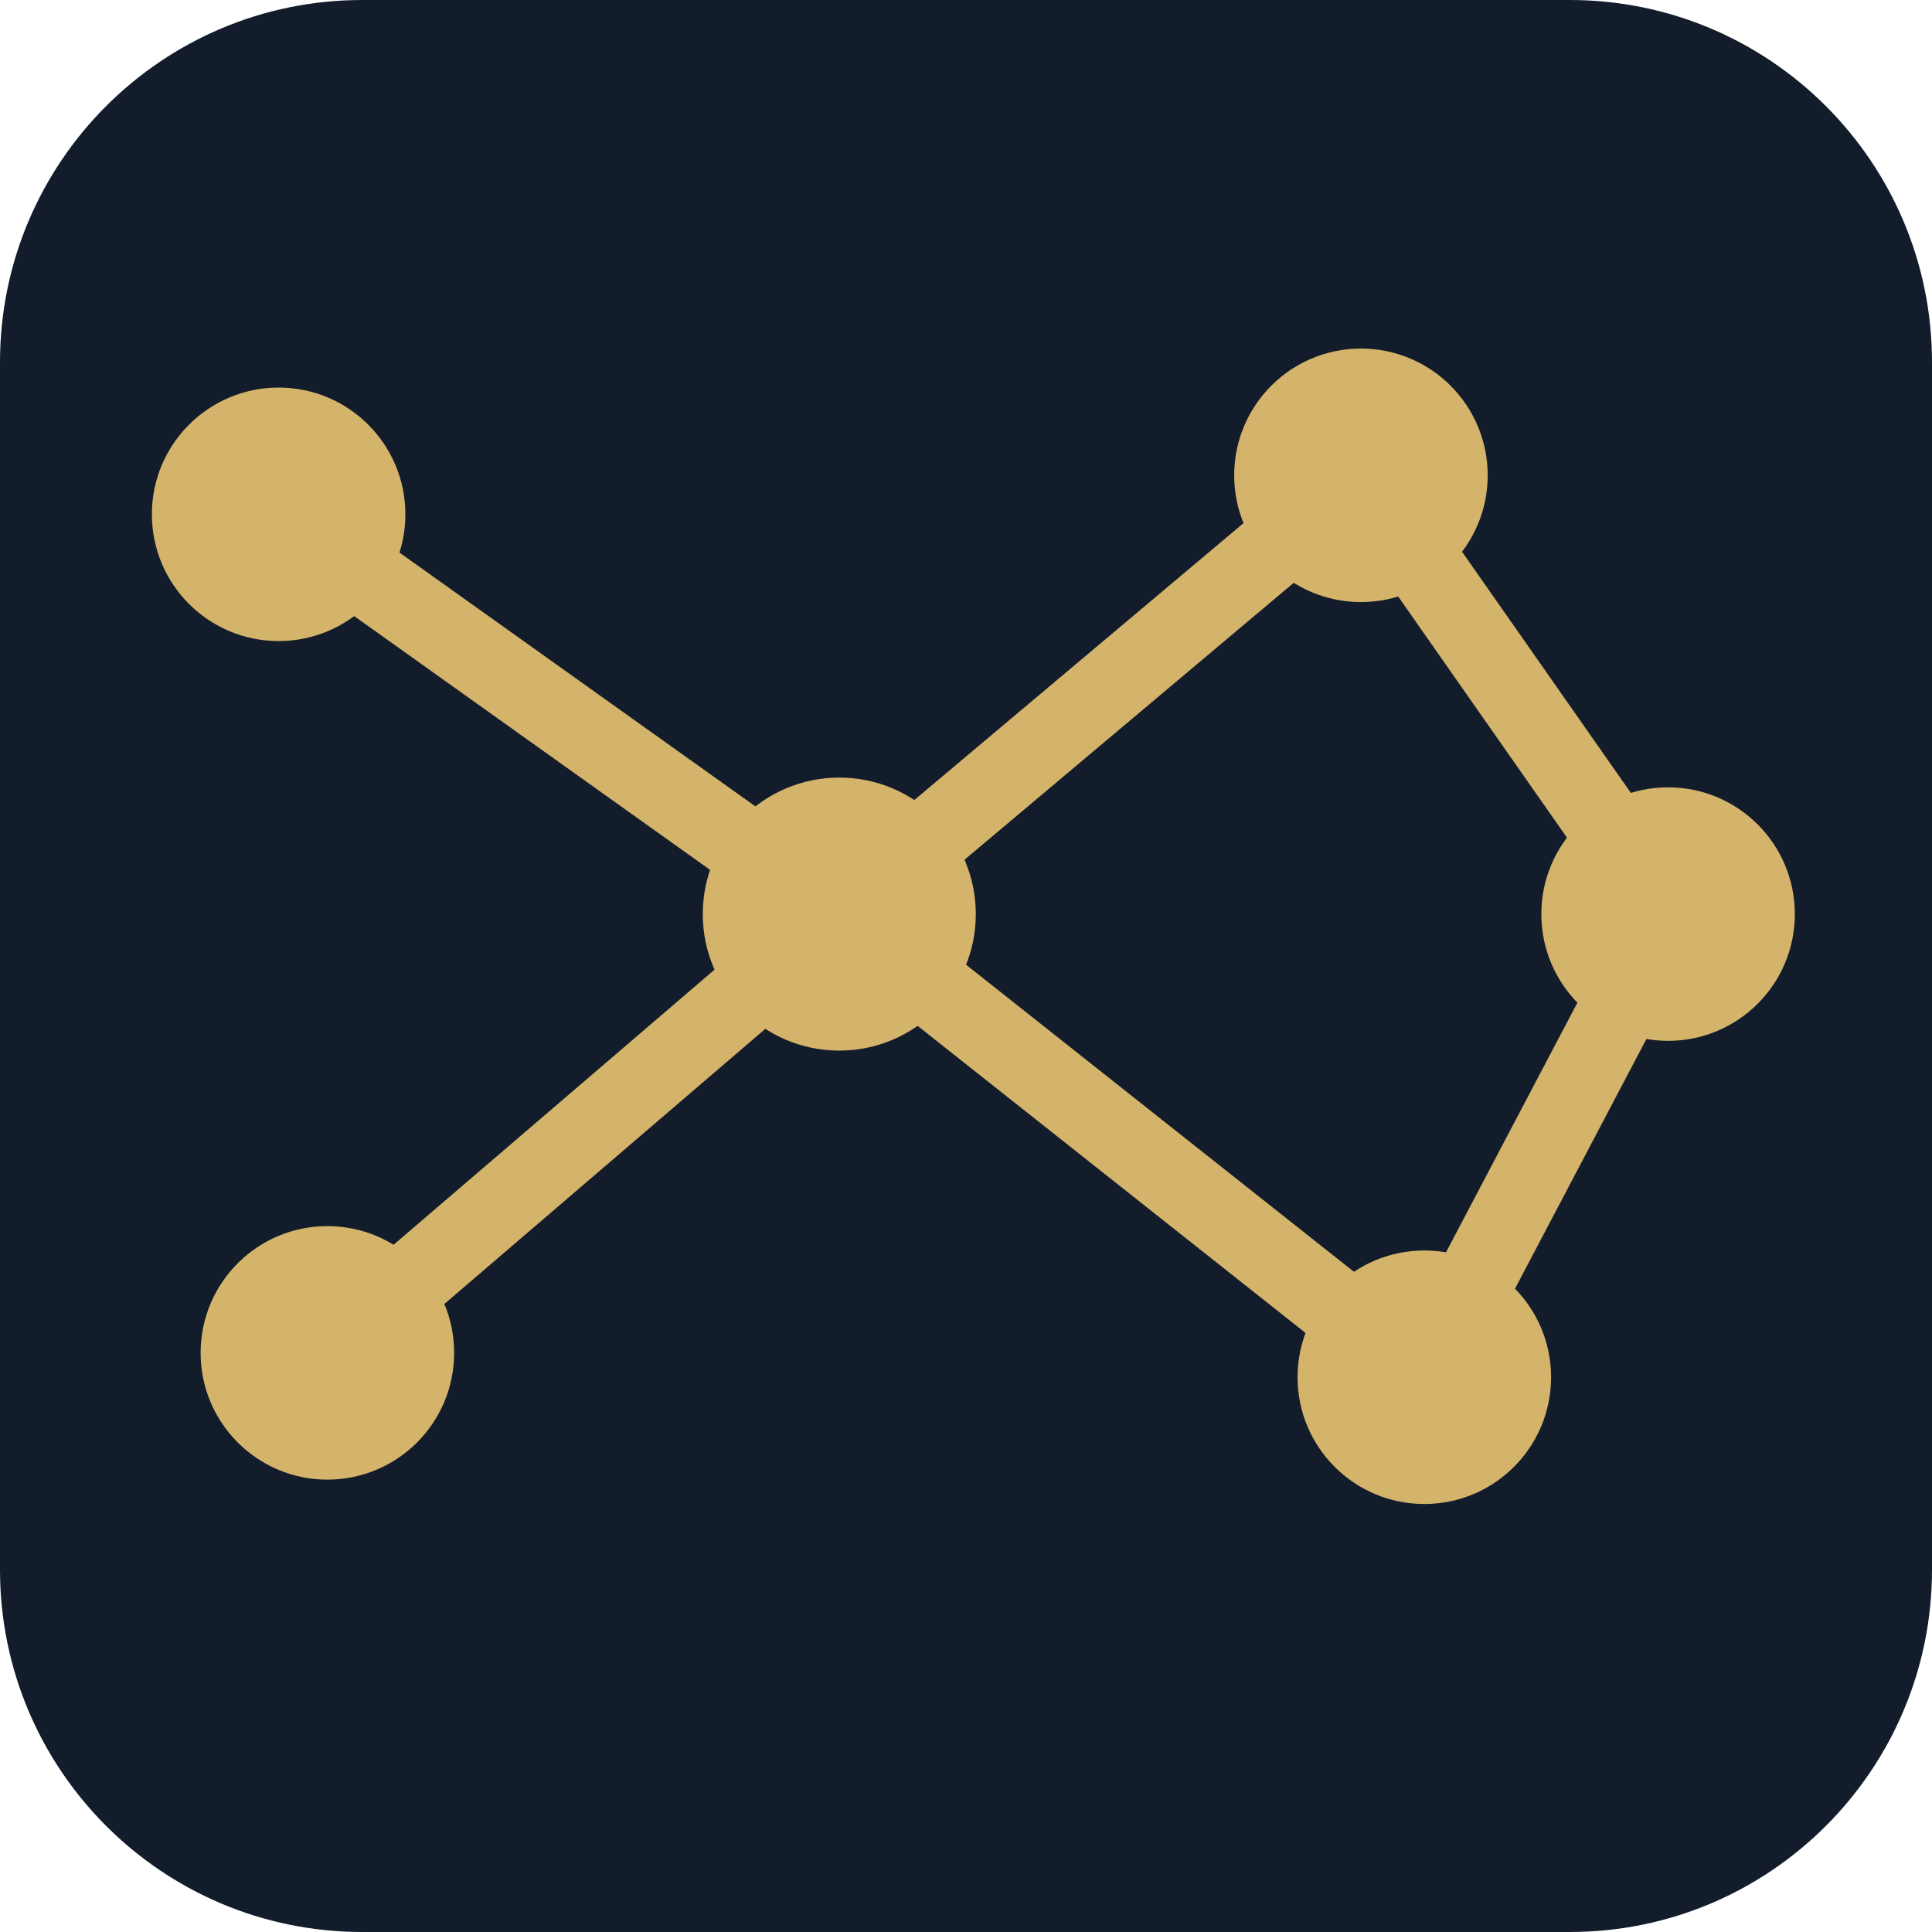
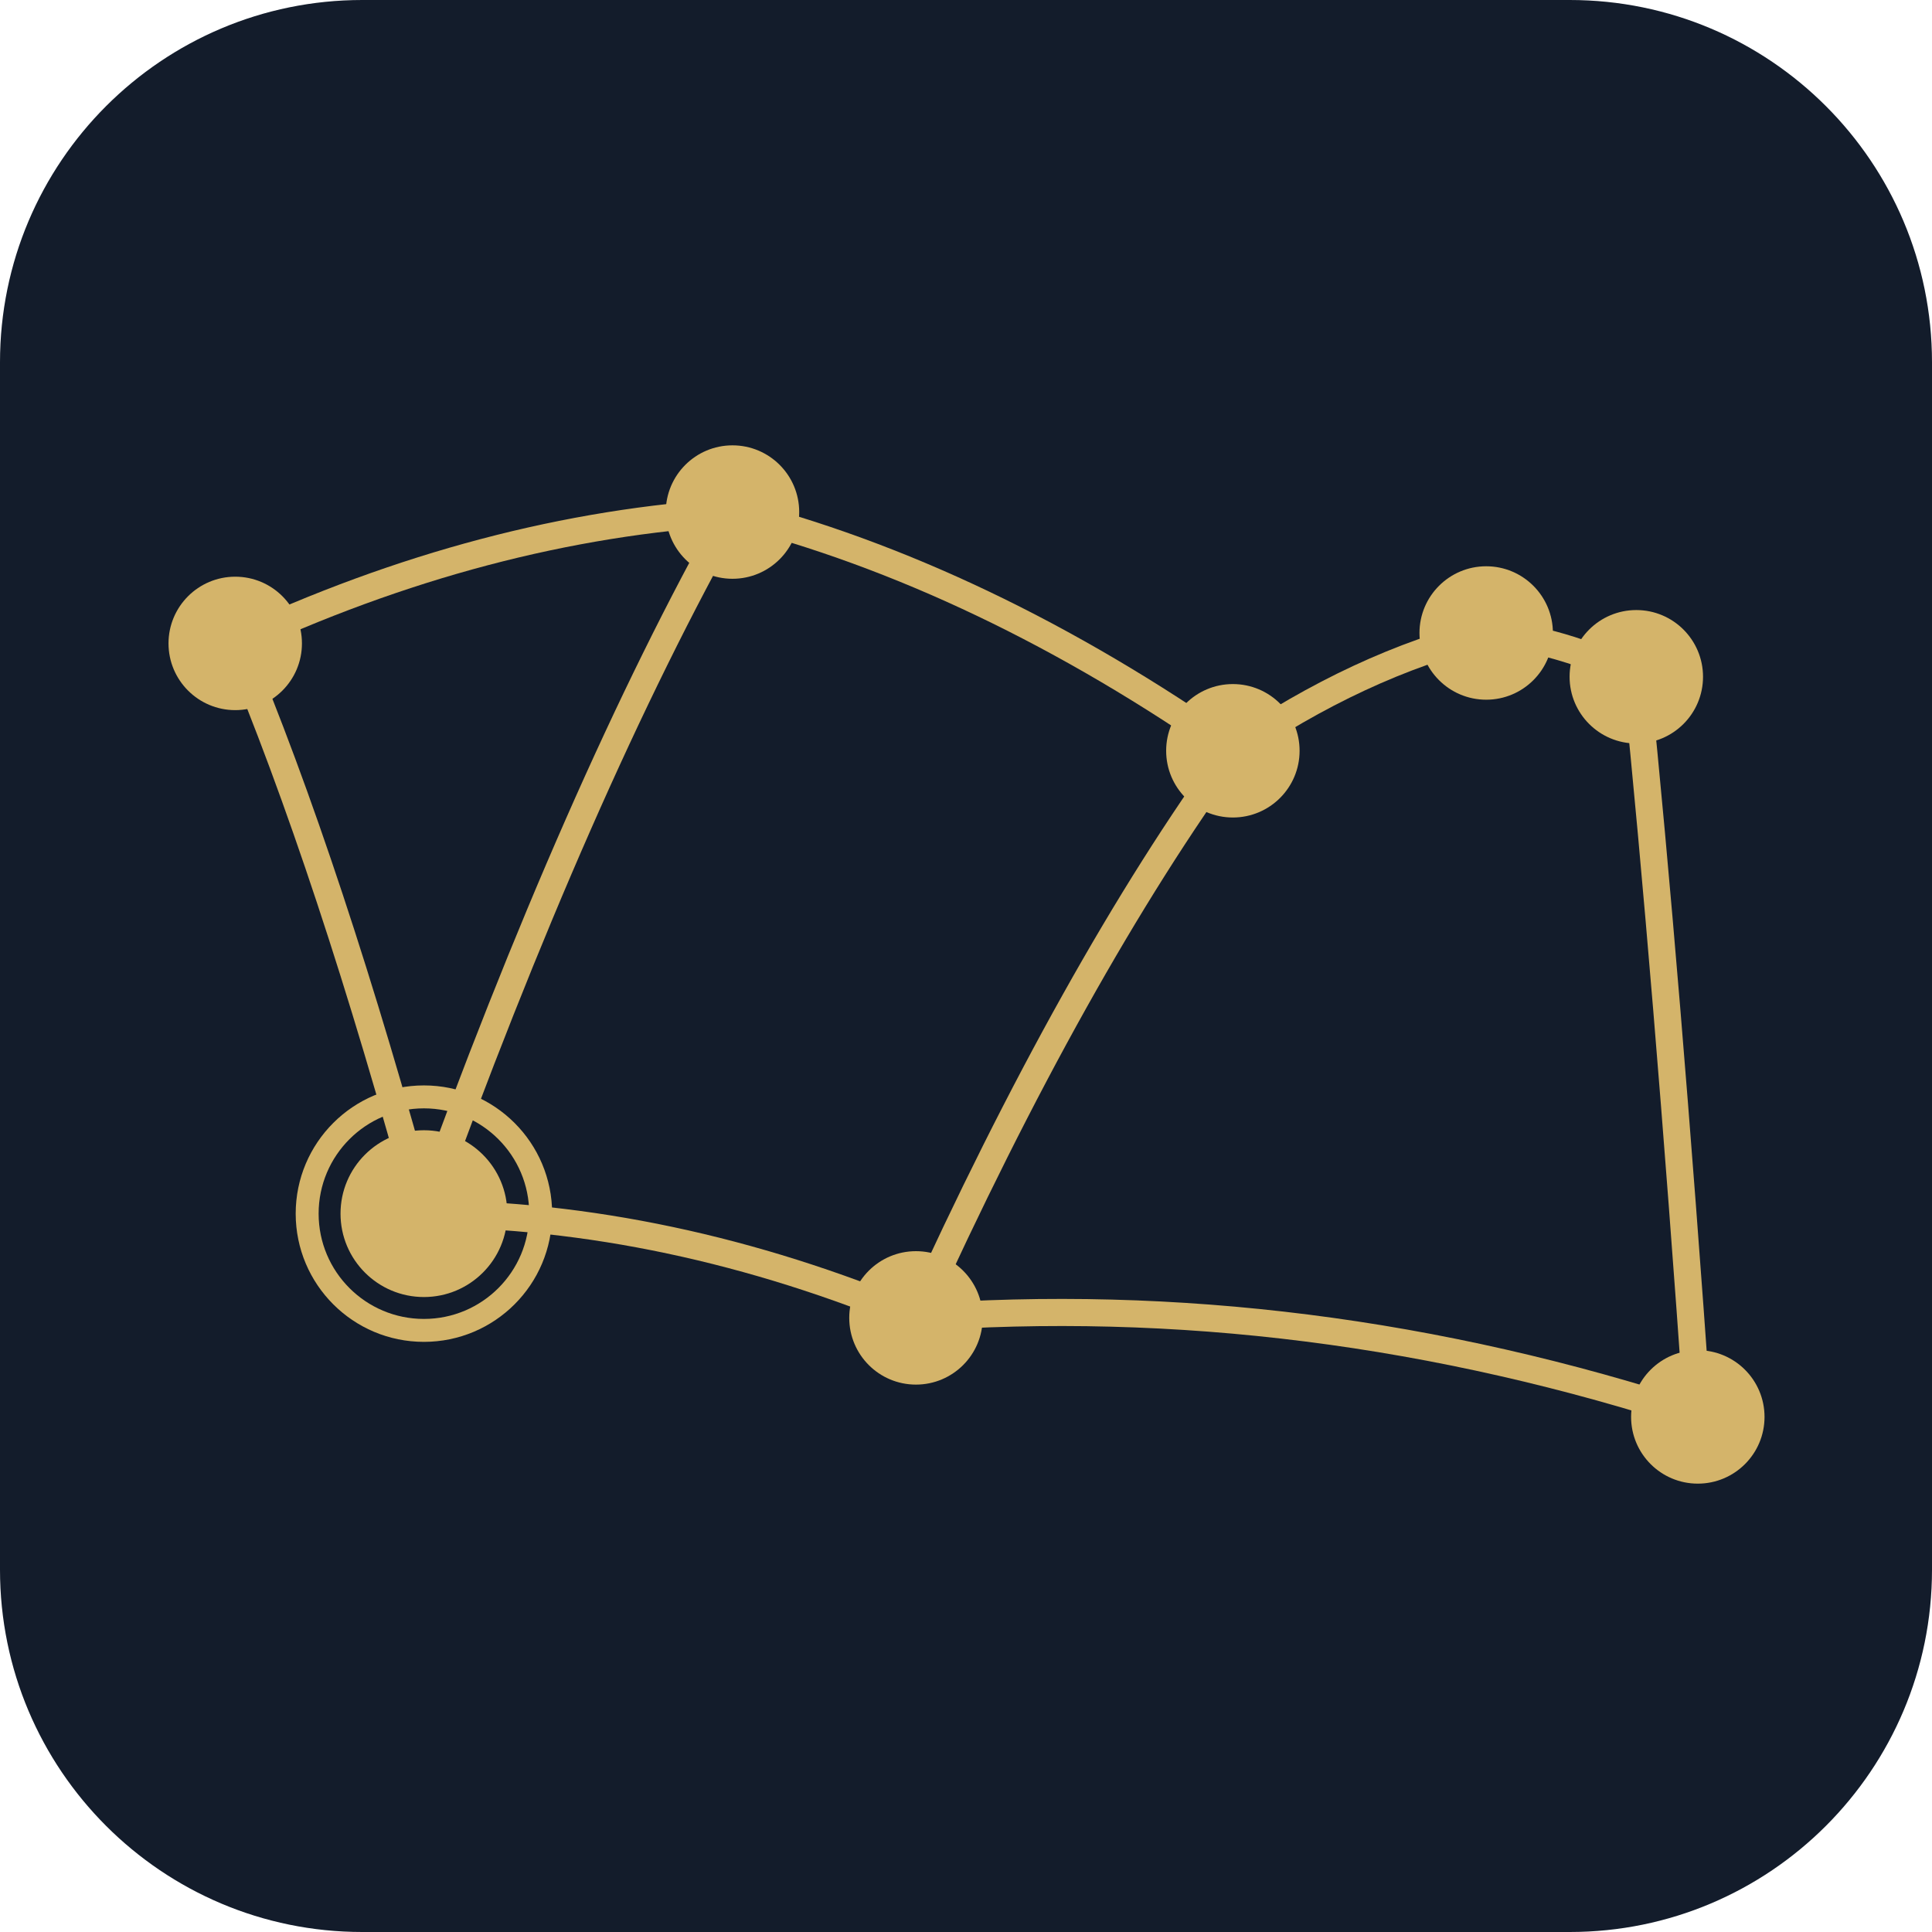
<svg xmlns="http://www.w3.org/2000/svg" viewBox="0 0 64 64">
  <rect width="64" height="64" rx="12" fill="#131c2b" />
-   <g transform="translate(6 13) scale(.1615)">
-     <g transform="translate(-180 -165)">
-       <path d="M200 190 L315 272 L210 362 M315 272 L422 182 L485 272 L435 367 Z" stroke="#d4b46a" stroke-width="16" stroke-linecap="round" fill="none" />
-       <g fill="#d4b46a">
-         <circle cx="200" cy="190" r="26" />
-         <circle cx="210" cy="362" r="26" />
-         <circle cx="315" cy="272" r="28" />
-         <circle cx="422" cy="182" r="26" />
-         <circle cx="485" cy="272" r="26" />
-         <circle cx="435" cy="367" r="26" />
-       </g>
+   <svg x="5" y="14.2" width="54" height="35.5" viewBox="-55.8 -59.5 156.2 102.8">
+     <g fill="none" stroke="#d4b46a" stroke-width="2.60" stroke-linecap="round">
+       <path d="M-47.8 -38.9 Q-23.9 -50.1 -0.1 -51.5" />
+       <path d="M-0.1 -51.5 Q23.9 -45.4 47.9 -28.6" />
+       <path d="M47.9 -28.6 Q60.0 -36.9 72.2 -39.9" />
+       <path d="M72.2 -39.9 Q79.4 -39.3 86.6 -35.7" />
+       <path d="M-29.7 15.8 Q-6.1 15.9 17.5 25.8" />
+       <path d="M17.5 25.8 Q55.0 23.0 92.5 35.3" />
+       <path d="M-47.8 -38.9 Q-38.7 -17.3 -29.7 15.8" />
+       <path d="M-29.7 15.8 Q-14.9 -25.2 -0.1 -51.5" />
+       <path d="M17.5 25.8 Q32.7 -7.7 47.9 -28.6" />
+       <path d="M86.6 -35.7 Q89.5 -7.3 92.5 35.3" />
    </g>
-   </g>
+     <g fill="#d4b46a">
+       <circle cx="-47.8" cy="-38.9" r="6.40" />
+       <circle cx="-29.7" cy="15.8" r="8.00" />
+       <circle cx="-29.7" cy="15.8" r="11.20" fill="none" stroke="#d4b46a" stroke-width="2.20" />
+       <circle cx="-0.1" cy="-51.5" r="6.40" />
+       <circle cx="17.5" cy="25.8" r="6.40" />
+       <circle cx="47.9" cy="-28.6" r="6.40" />
+       <circle cx="72.2" cy="-39.9" r="6.40" />
+       <circle cx="86.6" cy="-35.7" r="6.40" />
+       <circle cx="92.5" cy="35.3" r="6.40" />
+     </g>
+   </svg>
</svg>
